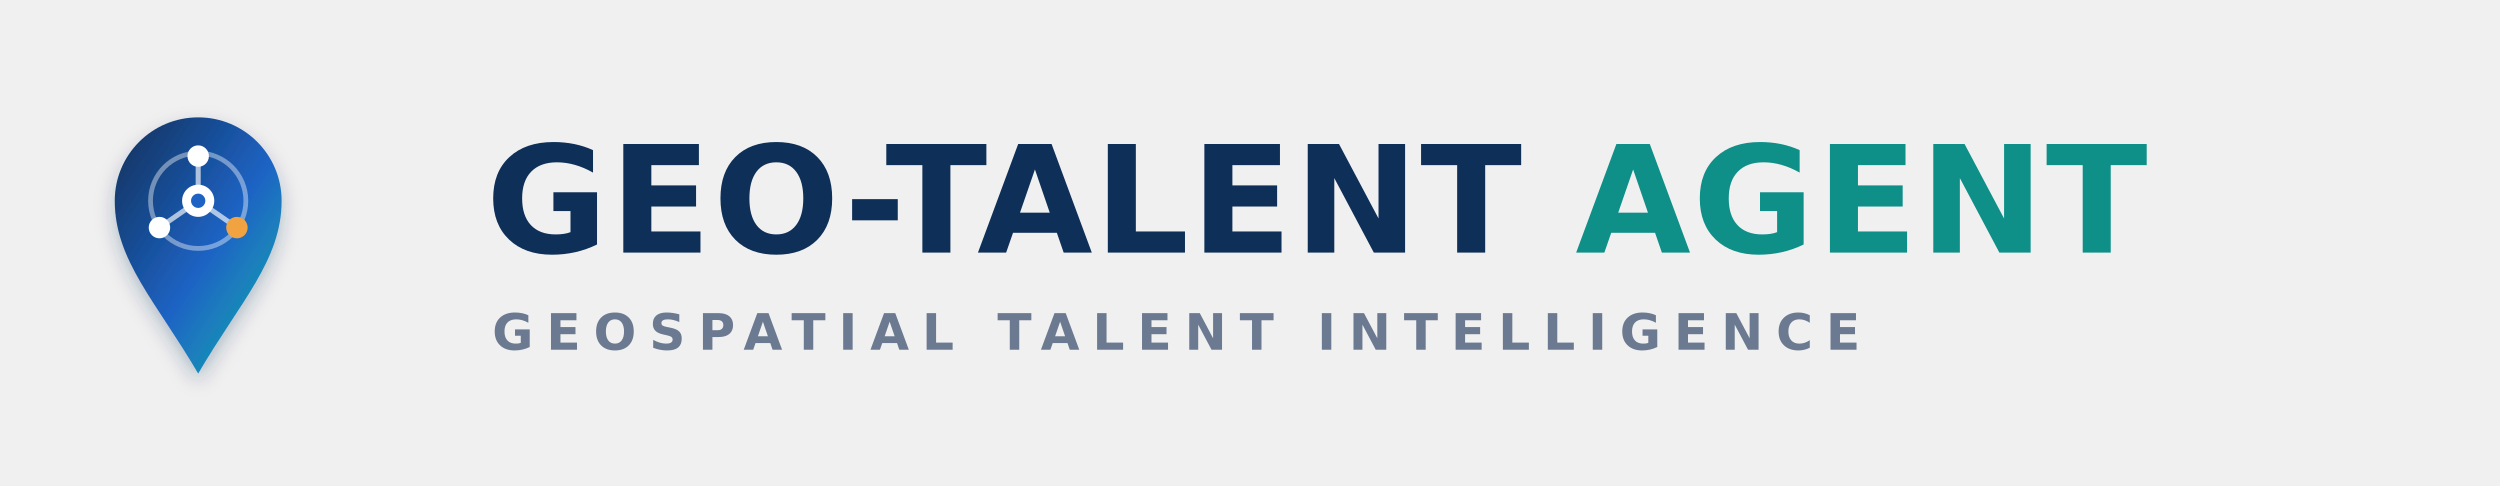
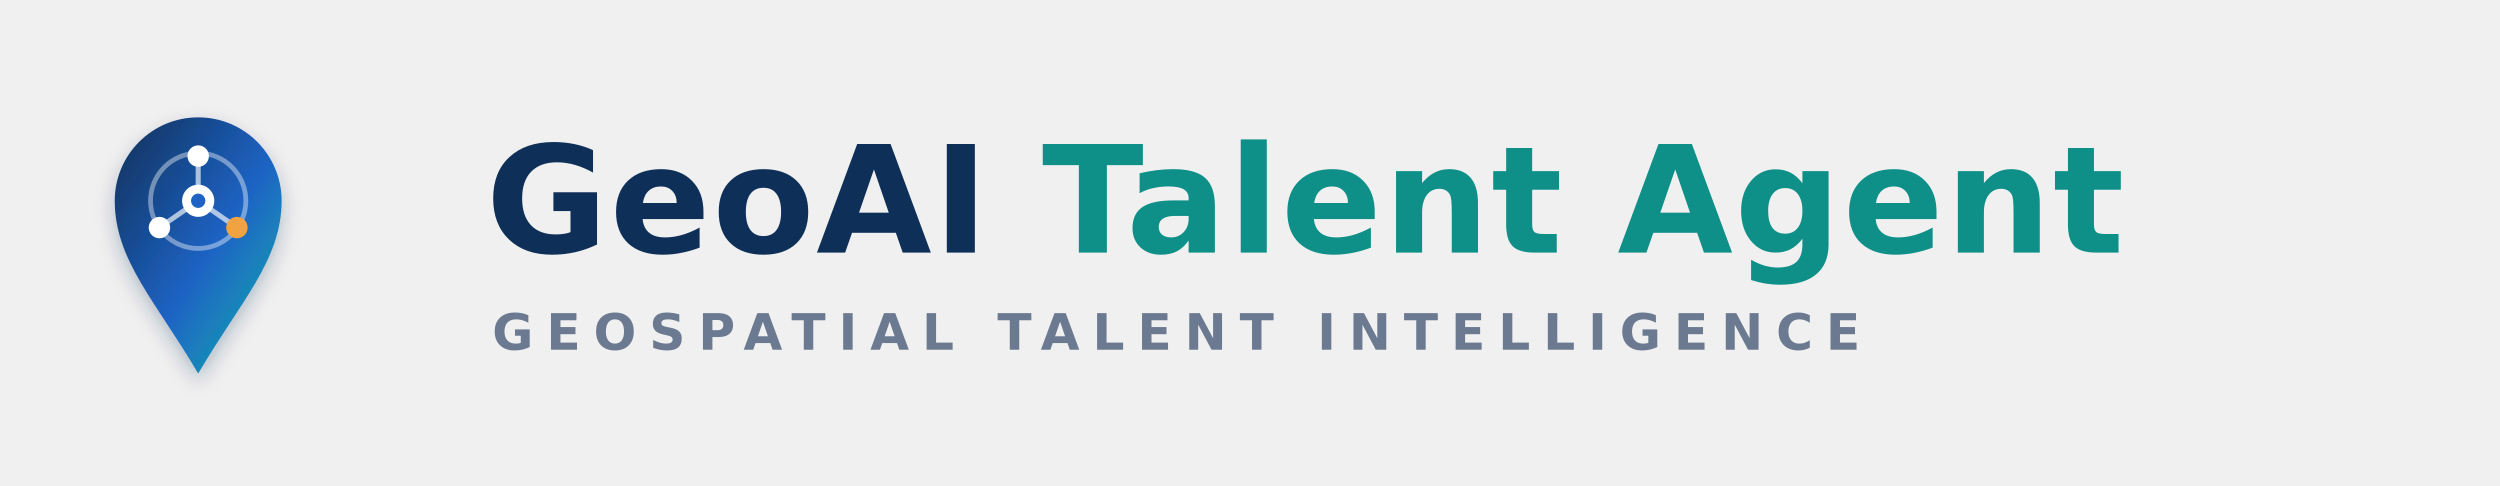
<svg xmlns="http://www.w3.org/2000/svg" width="772" height="150" viewBox="0 0 772 150" font-family="DejaVu Sans, Arial, sans-serif">
  <g transform="translate(6,16) scale(0.92)">
    <defs>
      <linearGradient id="glk" x1="0" y1="0" x2="1" y2="1">
        <stop offset="0" stop-color="#0E2F57" />
        <stop offset="0.55" stop-color="#1E63C4" />
        <stop offset="1" stop-color="#12B5AC" />
      </linearGradient>
      <filter id="slk" x="-40%" y="-40%" width="180%" height="180%">
        <feDropShadow dx="0" dy="3" stdDeviation="3.2" flood-color="#0E2F57" flood-opacity="0.28" />
      </filter>
    </defs>
    <g filter="url(#slk)">
      <path d="M60 108 C 46 84 32 70 32 50 A 28 28 0 1 1 88 50 C 88 70 74 84 60 108 Z" fill="url(#glk)" />
    </g>
    <circle cx="60" cy="50" r="16" fill="none" stroke="#FFFFFF" stroke-opacity="0.40" stroke-width="1.6" />
    <line x1="60" y1="50" x2="60" y2="35" stroke="#FFFFFF" stroke-opacity="0.65" stroke-width="1.7" stroke-linecap="round" />
    <line x1="60" y1="50" x2="47" y2="59" stroke="#FFFFFF" stroke-opacity="0.65" stroke-width="1.7" stroke-linecap="round" />
    <line x1="60" y1="50" x2="73" y2="59" stroke="#FFFFFF" stroke-opacity="0.65" stroke-width="1.7" stroke-linecap="round" />
    <circle cx="60" cy="35" r="3.6" fill="#FFFFFF" />
    <circle cx="47" cy="59" r="3.6" fill="#FFFFFF" />
    <circle cx="73" cy="59" r="3.6" fill="#F2A341" />
    <circle cx="60" cy="50" r="5.4" fill="#FFFFFF" />
    <circle cx="60" cy="50" r="2.4" fill="#1E63C4" />
  </g>
-   <text x="150" y="78" font-size="46" font-weight="bold" fill="#0E2F57" letter-spacing="0.5">GEO-TALENT <tspan fill="#0E8F88">AGENT</tspan>
+   <text x="150" y="78" font-size="46" font-weight="bold" fill="#0E2F57" letter-spacing="0.5">GeoAI <tspan fill="#0E8F88">Talent Agent</tspan>
  </text>
  <text x="152" y="108" font-size="15.5" font-weight="bold" fill="#6B7A90" letter-spacing="4">GEOSPATIAL  TALENT  INTELLIGENCE</text>
</svg>
